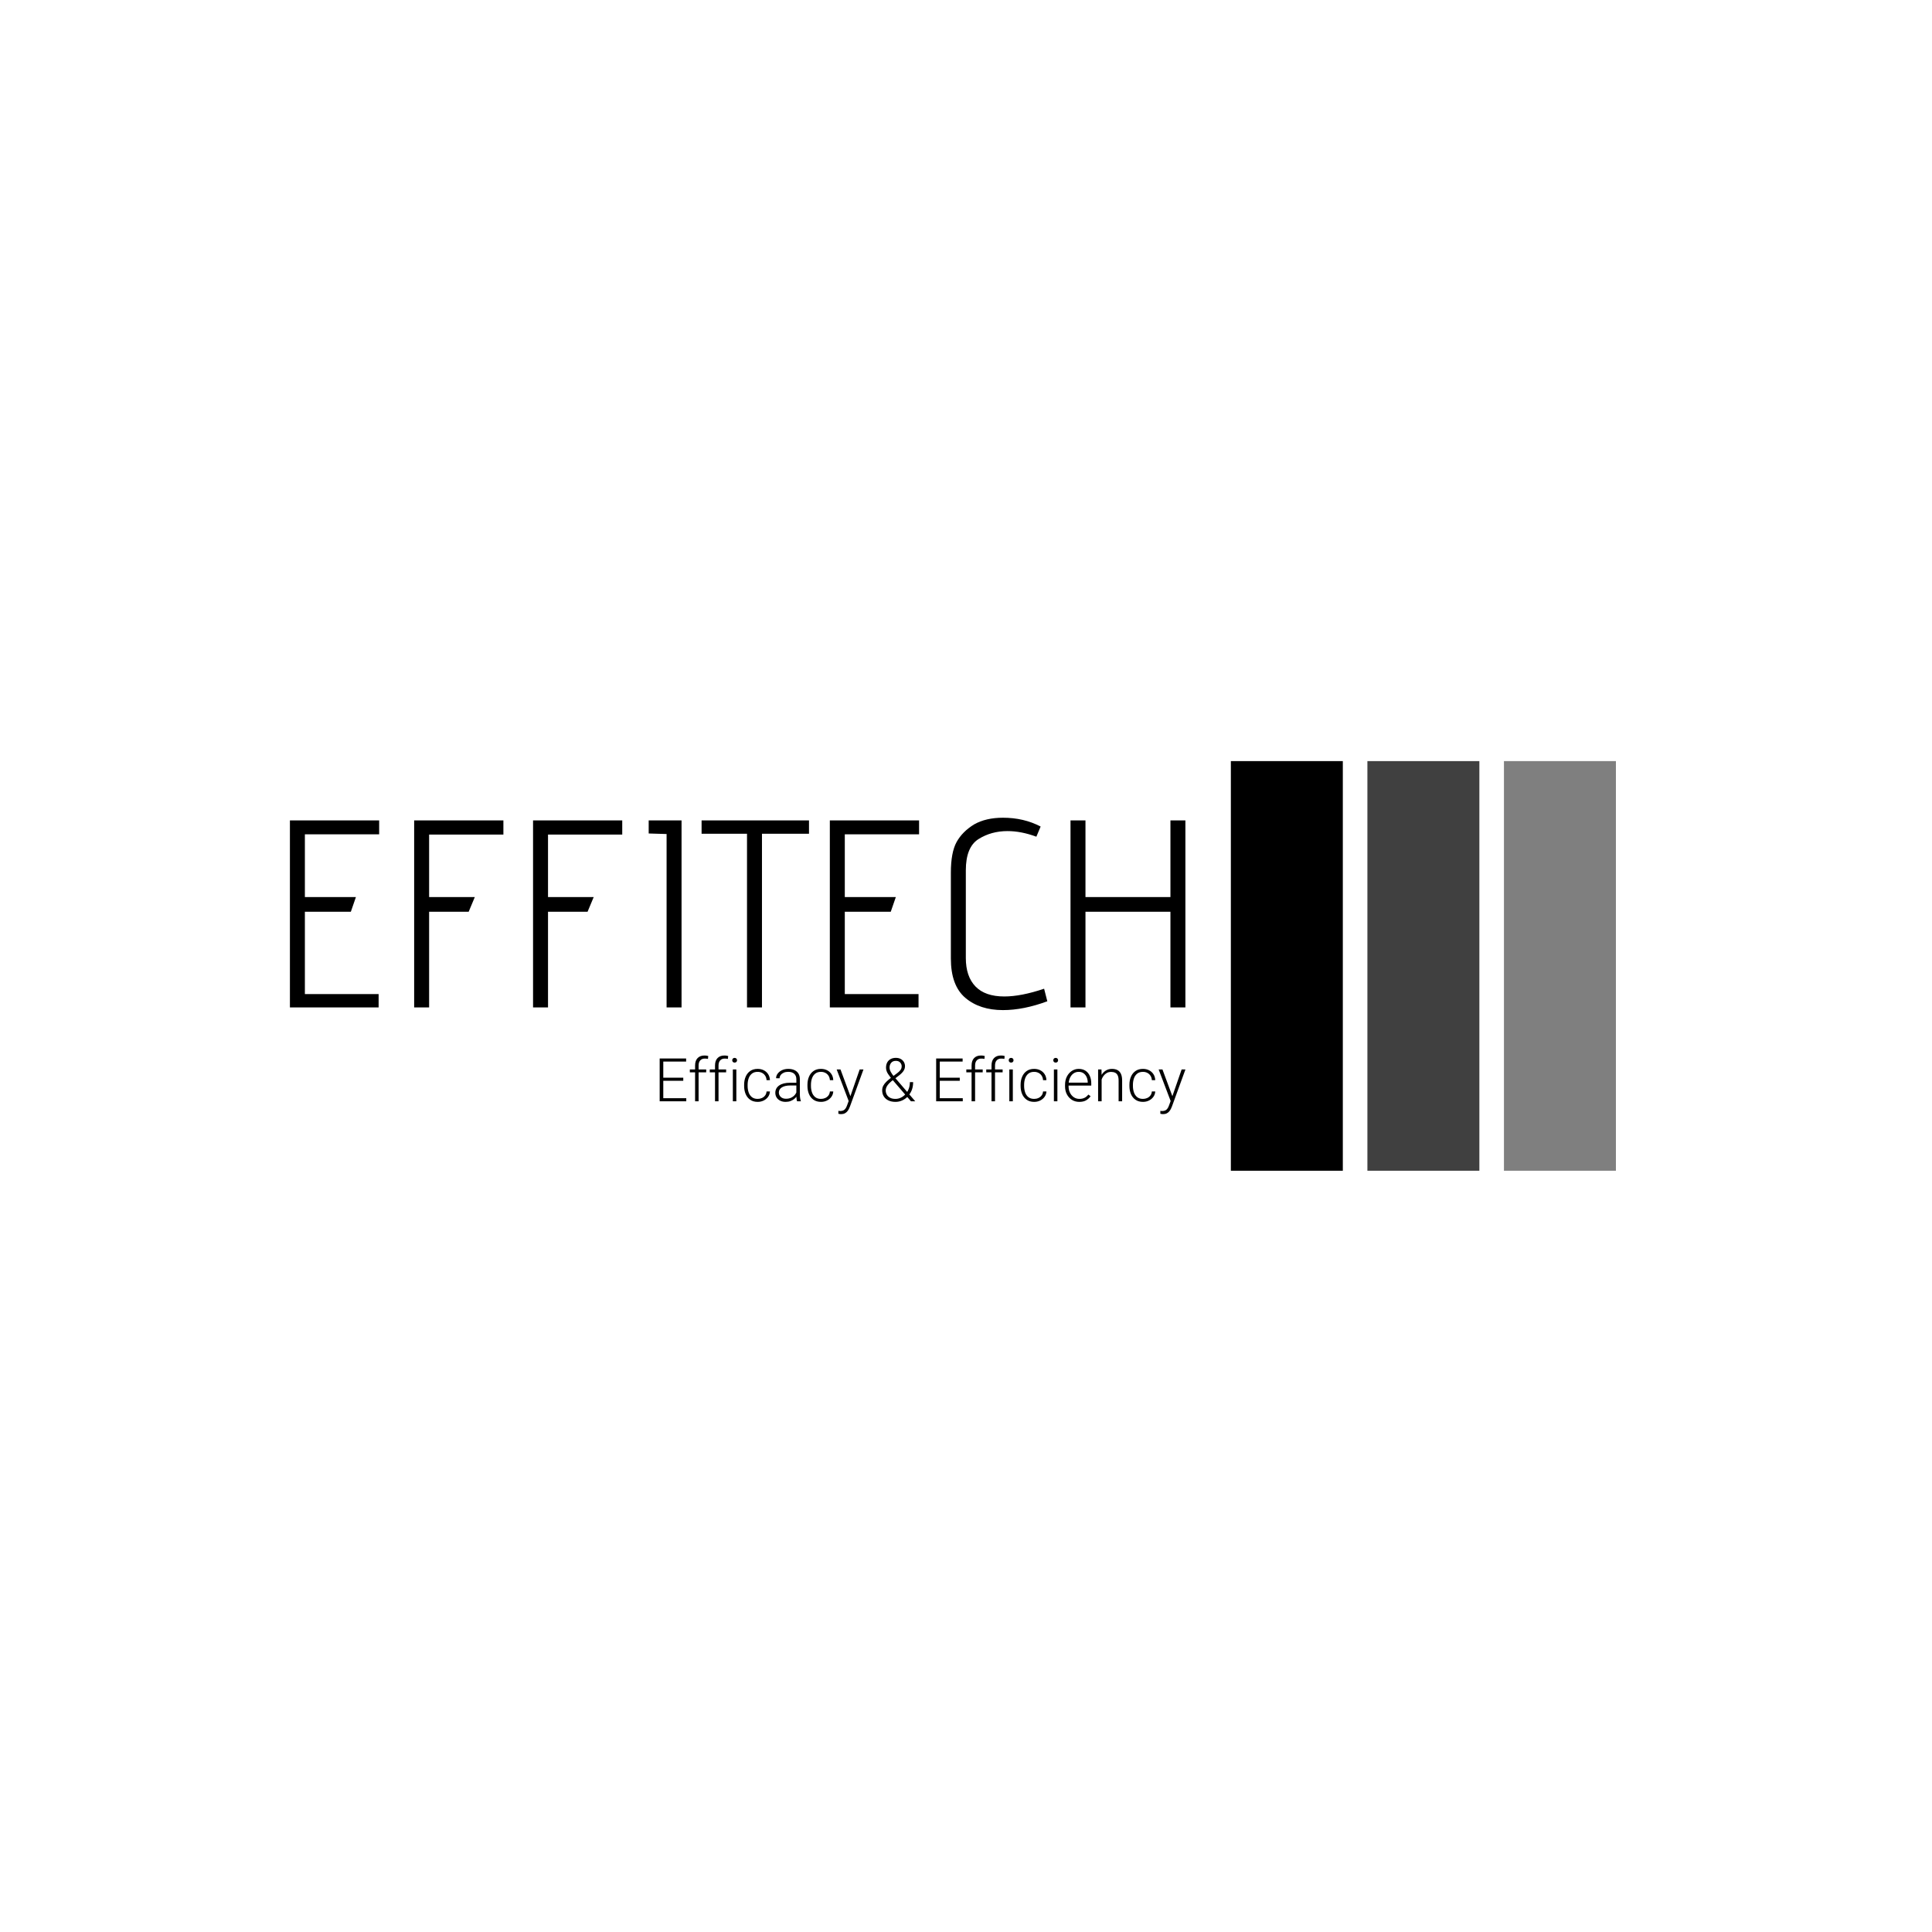
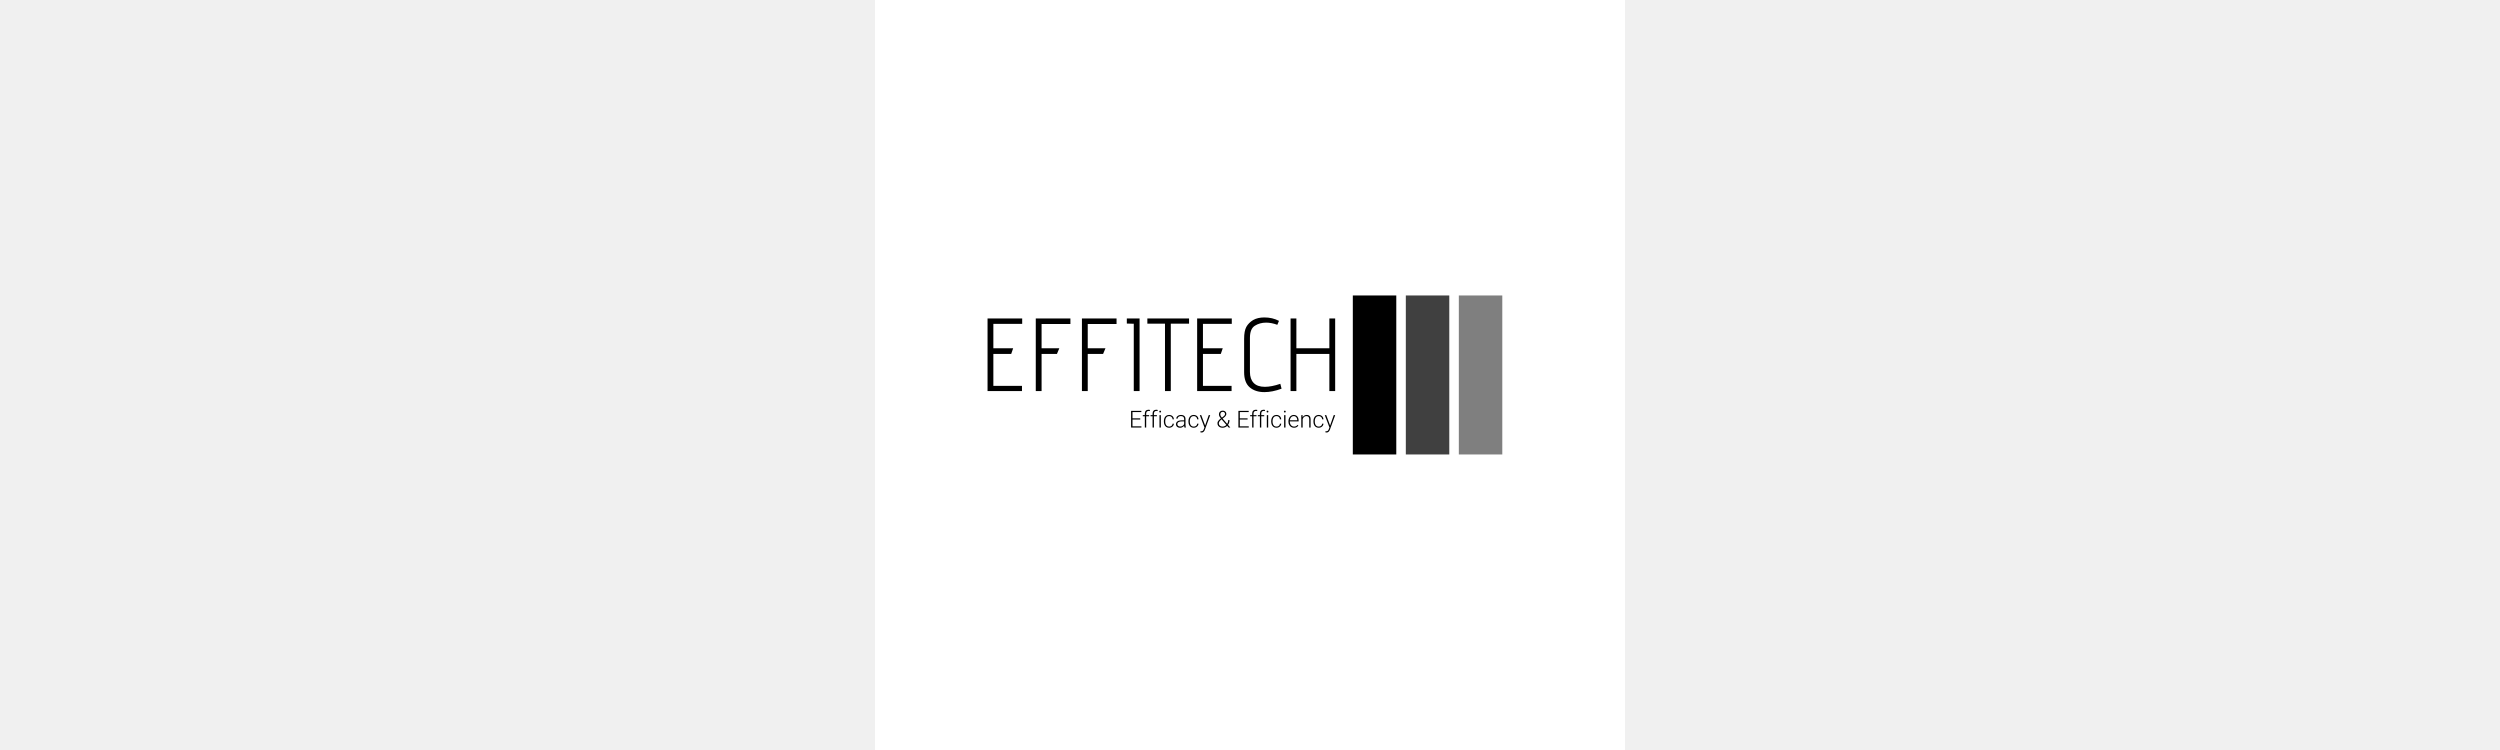
- <svg xmlns="http://www.w3.org/2000/svg" version="1.1" width="1000" height="1000" viewBox="0 0 1000 1000">
+ <svg xmlns="http://www.w3.org/2000/svg" version="1.1" width="400" height="120" viewBox="0 0 1000 1000">
  <rect width="1000" height="1000" fill="#ffffff" />
  <g transform="matrix(0.7,0,0,0.7,149.5758,393.9126)">
    <svg viewBox="0 0 396 120" data-background-color="#ffbe79" preserveAspectRatio="xMidYMid meet" height="303" width="1000">
      <defs />
      <g id="tight-bounds" transform="matrix(1,0,0,1,0.2400001,0.02118391)">
        <svg viewBox="0 0 395.52 119.958" height="119.958" width="395.52">
          <g>
            <svg viewBox="0 0 596.485 180.908" height="119.958" width="395.52">
              <g transform="matrix(1,0,0,1,0,25.00253)">
                <svg viewBox="0 0 395.52 130.903" height="130.903" width="395.52">
                  <g>
                    <svg viewBox="0 0 395.52 130.903" height="130.903" width="395.52">
                      <g>
                        <svg viewBox="0 0 395.52 84.957" height="84.957" width="395.52">
                          <g transform="matrix(1,0,0,1,0,0)">
                            <svg width="395.52" viewBox="3.9 -35.5 167.58 36" height="84.957" data-palette-color="#374151">
                              <path d="M3.9 0L3.9-35 20.6-35 20.6-32.4 6.7-32.4 6.7-20.65 16.25-20.65 15.3-17.9 6.7-17.9 6.7-2.5 20.5-2.5 20.5 0 3.9 0ZM27.15 0L27.15-35 43.85-35 43.85-32.35 29.95-32.35 29.95-20.65 38.5-20.65 37.35-17.9 29.95-17.9 29.95 0 27.15 0ZM49.4 0L49.4-35 66.09-35 66.09-32.35 52.2-32.35 52.2-20.65 60.75-20.65 59.6-17.9 52.2-17.9 52.2 0 49.4 0ZM74.39 0L74.39-32.45 71.04-32.55 71.04-35 77.19-35 77.19 0 74.39 0ZM89.44 0L89.44-32.5 80.94-32.5 80.94-35 101.04-35 101.04-32.5 92.24-32.5 92.24 0 89.44 0ZM104.94 0L104.94-35 121.64-35 121.64-32.4 107.74-32.4 107.74-20.65 117.29-20.65 116.34-17.9 107.74-17.9 107.74-2.5 121.54-2.5 121.54 0 104.94 0ZM145.64-1.15Q141.19 0.5 137.34 0.5L137.34 0.5Q132.99 0.5 130.29-1.8 127.59-4.1 127.59-9.15L127.59-9.15 127.59-25.2Q127.59-29 128.66-30.95 129.74-32.9 131.94-34.25L131.94-34.25Q134.14-35.5 137.34-35.5L137.34-35.5Q141.24-35.5 144.39-33.85L144.39-33.85 143.59-31.95Q140.74-33 138.19-33L138.19-33Q135.14-33 132.76-31.5 130.39-30 130.39-25.65L130.39-25.65 130.39-9.25Q130.39-5.8 132.19-3.93 133.99-2.05 137.59-2.05L137.59-2.05Q140.74-2.05 145.04-3.5L145.04-3.5 145.64-1.15ZM168.68 0L168.68-17.9 152.78-17.9 152.78 0 149.98 0 149.98-35 152.78-35 152.78-20.65 168.68-20.65 168.68-35 171.48-35 171.48 0 168.68 0Z" opacity="1" transform="matrix(1,0,0,1,0,0)" fill="#000000" class="undefined-text-0" data-fill-palette-color="primary" id="text-0" />
                            </svg>
                          </g>
                        </svg>
                      </g>
                      <g transform="matrix(1,0,0,1,163.3102,105.0128)">
                        <svg viewBox="0 0 232.21 25.891" height="25.891" width="232.21">
                          <g transform="matrix(1,0,0,1,0,0)">
                            <svg width="232.21" viewBox="4.52 -38.01 436.57 48.68" height="25.891" data-palette-color="#374151">
                              <path d="M26.61-2.54L26.61 0 6.62 0 6.62-2.54 26.61-2.54ZM7.52-35.55L7.52 0 4.52 0 4.52-35.55 7.52-35.55ZM24.12-19.6L24.12-17.04 6.62-17.04 6.62-19.6 24.12-19.6ZM26.49-35.55L26.49-32.98 6.62-32.98 6.62-35.55 26.49-35.55ZM36.84 0L33.93 0 33.93-29.71Q33.93-33.72 36.01-35.86 38.08-38.01 41.72-38.01L41.72-38.01Q42.5-38.01 43.3-37.93 44.09-37.84 44.85-37.6L44.85-37.6 44.63-35.18Q44.02-35.33 43.39-35.39 42.77-35.45 41.94-35.45L41.94-35.45Q39.57-35.45 38.21-33.95 36.84-32.45 36.84-29.71L36.84-29.71 36.84 0ZM43.16-26.42L43.16-24.02 29.56-24.02 29.56-26.42 43.16-26.42ZM53.39 0L50.48 0 50.48-29.71Q50.48-33.72 52.56-35.86 54.63-38.01 58.27-38.01L58.27-38.01Q59.05-38.01 59.85-37.93 60.64-37.84 61.4-37.6L61.4-37.6 61.18-35.18Q60.57-35.33 59.94-35.39 59.32-35.45 58.49-35.45L58.49-35.45Q56.12-35.45 54.76-33.95 53.39-32.45 53.39-29.71L53.39-29.71 53.39 0ZM59.71-26.42L59.71-24.02 46.11-24.02 46.11-26.42 59.71-26.42ZM68.18-26.42L68.18 0 65.28 0 65.28-26.42 68.18-26.42ZM64.76-34.06L64.76-34.06Q64.76-34.89 65.29-35.46 65.81-36.04 66.74-36.04L66.74-36.04Q67.69-36.04 68.23-35.46 68.77-34.89 68.77-34.06L68.77-34.06Q68.77-33.25 68.23-32.69 67.69-32.13 66.74-32.13L66.74-32.13Q65.81-32.13 65.29-32.69 64.76-33.25 64.76-34.06ZM85.9-1.98L85.9-1.98Q87.76-1.98 89.38-2.7 91.01-3.42 92.07-4.8 93.13-6.18 93.28-8.18L93.28-8.18 96.08-8.18Q95.96-5.66 94.55-3.7 93.13-1.73 90.87-0.62 88.61 0.49 85.9 0.49L85.9 0.49Q82.22 0.49 79.7-1.26 77.19-3 75.92-5.99 74.65-8.98 74.65-12.7L74.65-12.7 74.65-13.72Q74.65-17.46 75.93-20.43 77.21-23.41 79.71-25.16 82.22-26.9 85.88-26.9L85.88-26.9Q88.71-26.9 90.97-25.76 93.23-24.61 94.59-22.51 95.96-20.41 96.08-17.53L96.08-17.53 93.28-17.53Q93.15-19.65 92.15-21.2 91.15-22.75 89.52-23.6 87.88-24.44 85.88-24.44L85.88-24.44Q82.9-24.44 81.06-22.92 79.21-21.41 78.38-18.97 77.55-16.53 77.55-13.72L77.55-13.72 77.55-12.7Q77.55-9.89 78.38-7.43 79.21-4.98 81.06-3.48 82.9-1.98 85.9-1.98ZM118.01-4.74L118.01-18.36Q118.01-21.19 116.25-22.83 114.49-24.46 111.19-24.46L111.19-24.46Q109.14-24.46 107.54-23.74 105.94-23.02 105.03-21.81 104.11-20.61 104.11-19.12L104.11-19.12 101.18-19.14Q101.18-21.14 102.47-22.91 103.75-24.68 106.03-25.79 108.31-26.9 111.32-26.9L111.32-26.9Q114.15-26.9 116.31-25.95 118.47-25 119.7-23.1 120.93-21.19 120.93-18.31L120.93-18.31 120.93-5.54Q120.93-4.17 121.14-2.71 121.35-1.25 121.74-0.29L121.74-0.29 121.74 0 118.62 0Q118.32-0.88 118.16-2.21 118.01-3.54 118.01-4.74L118.01-4.74ZM118.69-15.38L118.74-13.13 113-13.13Q108.53-13.13 106.01-11.56 103.48-9.99 103.48-7.28L103.48-7.28Q103.48-5.13 105.08-3.61 106.68-2.1 109.41-2.1L109.41-2.1Q111.85-2.1 113.72-2.99 115.59-3.88 116.8-5.37 118.01-6.86 118.44-8.59L118.44-8.59 119.71-6.91Q119.4-5.69 118.55-4.41 117.71-3.13 116.37-2.01 115.03-0.9 113.21-0.21 111.39 0.49 109.09 0.49L109.09 0.49Q106.51 0.49 104.59-0.49 102.67-1.46 101.61-3.16 100.55-4.86 100.55-7.01L100.55-7.01Q100.55-10.91 103.78-13.15 107.02-15.38 112.61-15.38L112.61-15.38 118.69-15.38ZM138.49-1.98L138.49-1.98Q140.34-1.98 141.96-2.7 143.59-3.42 144.65-4.8 145.71-6.18 145.86-8.18L145.86-8.18 148.67-8.18Q148.54-5.66 147.13-3.7 145.71-1.73 143.45-0.62 141.2 0.49 138.49 0.49L138.49 0.49Q134.8 0.49 132.28-1.26 129.77-3 128.5-5.99 127.23-8.98 127.23-12.7L127.23-12.7 127.23-13.72Q127.23-17.46 128.51-20.43 129.79-23.41 132.3-25.16 134.8-26.9 138.46-26.9L138.46-26.9Q141.29-26.9 143.55-25.76 145.81-24.61 147.18-22.51 148.54-20.41 148.67-17.53L148.67-17.53 145.86-17.53Q145.74-19.65 144.74-21.2 143.74-22.75 142.1-23.6 140.46-24.44 138.46-24.44L138.46-24.44Q135.48-24.44 133.64-22.92 131.8-21.41 130.97-18.97 130.14-16.53 130.14-13.72L130.14-13.72 130.14-12.7Q130.14-9.89 130.97-7.43 131.8-4.98 133.64-3.48 135.48-1.98 138.49-1.98ZM162.34-2.64L170.59-26.42 173.74-26.42 162.56 4.25Q162.21 5.15 161.69 6.25 161.16 7.35 160.33 8.36 159.5 9.38 158.23 10.02 156.96 10.67 155.16 10.67L155.16 10.67Q154.84 10.67 154.4 10.62 153.96 10.57 153.55 10.5 153.13 10.42 152.91 10.35L152.91 10.35 152.91 7.91Q153.18 7.98 153.69 8.03 154.21 8.08 154.4 8.08L154.4 8.08Q156.79 8.08 158.08 6.87 159.36 5.66 160.16 3.3L160.16 3.3 162.34-2.64ZM154.67-26.42L163.09-3.71 163.87-0.68 161.73 0.51 151.5-26.42 154.67-26.42ZM196.17-19.17L201.88-23.46Q203.44-24.61 204.46-25.94 205.47-27.27 205.47-29.08L205.47-29.08Q205.47-30.81 204.23-32.19 202.98-33.57 200.64-33.57L200.64-33.57Q198.07-33.57 196.74-31.93 195.41-30.3 195.41-28.05L195.41-28.05Q195.41-26.29 196.46-24.33 197.51-22.36 199.42-20.17L199.42-20.17 216.73 0 213.19 0 198.46-17.11Q195.75-20.26 194.12-22.74 192.48-25.22 192.48-27.95L192.48-27.95Q192.48-30.47 193.48-32.28 194.48-34.08 196.32-35.07 198.15-36.06 200.64-36.06L200.64-36.06Q203.03-36.06 204.74-35.1 206.45-34.13 207.34-32.56 208.23-30.98 208.23-29.08L208.23-29.08Q208.23-27.49 207.53-26.12 206.84-24.76 205.75-23.65 204.67-22.53 203.49-21.61L203.49-21.61 196.97-16.63Q194.9-14.92 193.87-13.5 192.85-12.08 192.53-10.97 192.21-9.86 192.21-9.06L192.21-9.06Q192.21-7.2 193.09-5.58 193.97-3.96 195.78-2.97 197.58-1.98 200.34-1.98L200.34-1.98Q202.61-1.98 204.76-2.99 206.91-4 208.6-5.85 210.28-7.69 211.28-10.24 212.28-12.79 212.28-15.92L212.28-15.92 214.99-15.92Q214.99-12.45 213.98-9.64 212.97-6.84 211.01-4.69L211.01-4.69Q210.82-4.44 210.76-4.31 210.7-4.17 210.5-3.96L210.5-3.96Q208.55-1.9 205.91-0.71 203.27 0.49 200.34 0.49L200.34 0.49Q196.93 0.49 194.45-0.71 191.97-1.9 190.63-4.05 189.28-6.2 189.28-9.06L189.28-9.06Q189.28-11.21 190.2-12.93 191.12-14.65 192.68-16.16 194.24-17.68 196.17-19.17L196.17-19.17ZM256.2-2.54L256.2 0 236.2 0 236.2-2.54 256.2-2.54ZM237.11-35.55L237.11 0 234.1 0 234.1-35.55 237.11-35.55ZM253.71-19.6L253.71-17.04 236.2-17.04 236.2-19.6 253.71-19.6ZM256.08-35.55L256.08-32.98 236.2-32.98 236.2-35.55 256.08-35.55ZM266.43 0L263.52 0 263.52-29.71Q263.52-33.72 265.6-35.86 267.67-38.01 271.31-38.01L271.31-38.01Q272.09-38.01 272.88-37.93 273.68-37.84 274.43-37.6L274.43-37.6 274.21-35.18Q273.6-35.33 272.98-35.39 272.36-35.45 271.53-35.45L271.53-35.45Q269.16-35.45 267.79-33.95 266.43-32.45 266.43-29.71L266.43-29.71 266.43 0ZM272.75-26.42L272.75-24.02 259.15-24.02 259.15-26.42 272.75-26.42ZM282.98 0L280.07 0 280.07-29.71Q280.07-33.72 282.15-35.86 284.22-38.01 287.86-38.01L287.86-38.01Q288.64-38.01 289.43-37.93 290.23-37.84 290.98-37.6L290.98-37.6 290.76-35.18Q290.15-35.33 289.53-35.39 288.91-35.45 288.08-35.45L288.08-35.45Q285.71-35.45 284.34-33.95 282.98-32.45 282.98-29.71L282.98-29.71 282.98 0ZM289.3-26.42L289.3-24.02 275.7-24.02 275.7-26.42 289.3-26.42ZM297.77-26.42L297.77 0 294.86 0 294.86-26.42 297.77-26.42ZM294.35-34.06L294.35-34.06Q294.35-34.89 294.87-35.46 295.4-36.04 296.33-36.04L296.33-36.04Q297.28-36.04 297.82-35.46 298.35-34.89 298.35-34.06L298.35-34.06Q298.35-33.25 297.82-32.69 297.28-32.13 296.33-32.13L296.33-32.13Q295.4-32.13 294.87-32.69 294.35-33.25 294.35-34.06ZM315.49-1.98L315.49-1.98Q317.35-1.98 318.97-2.7 320.59-3.42 321.65-4.8 322.72-6.18 322.86-8.18L322.86-8.18 325.67-8.18Q325.55-5.66 324.13-3.7 322.72-1.73 320.46-0.62 318.2 0.49 315.49 0.49L315.49 0.49Q311.8 0.49 309.29-1.26 306.77-3 305.5-5.99 304.23-8.98 304.23-12.7L304.23-12.7 304.23-13.72Q304.23-17.46 305.52-20.43 306.8-23.41 309.3-25.16 311.8-26.9 315.47-26.9L315.47-26.9Q318.3-26.9 320.56-25.76 322.81-24.61 324.18-22.51 325.55-20.41 325.67-17.53L325.67-17.53 322.86-17.53Q322.74-19.65 321.74-21.2 320.74-22.75 319.1-23.6 317.47-24.44 315.47-24.44L315.47-24.44Q312.49-24.44 310.64-22.92 308.8-21.41 307.97-18.97 307.14-16.53 307.14-13.72L307.14-13.72 307.14-12.7Q307.14-9.89 307.97-7.43 308.8-4.98 310.64-3.48 312.49-1.98 315.49-1.98ZM334.77-26.42L334.77 0 331.87 0 331.87-26.42 334.77-26.42ZM331.36-34.06L331.36-34.06Q331.36-34.89 331.88-35.46 332.41-36.04 333.33-36.04L333.33-36.04Q334.29-36.04 334.82-35.46 335.36-34.89 335.36-34.06L335.36-34.06Q335.36-33.25 334.82-32.69 334.29-32.13 333.33-32.13L333.33-32.13Q332.41-32.13 331.88-32.69 331.36-33.25 331.36-34.06ZM352.96 0.49L352.96 0.49Q349.52 0.49 346.84-1.18 344.17-2.86 342.65-5.77 341.12-8.69 341.12-12.48L341.12-12.48 341.12-13.53Q341.12-17.6 342.69-20.61 344.27-23.61 346.84-25.26 349.42-26.9 352.42-26.9L352.42-26.9Q355.79-26.9 358.14-25.35 360.48-23.8 361.69-21.07 362.9-18.33 362.9-14.82L362.9-14.82 362.9-13.04 342.9-13.04 342.9-15.5 359.97-15.5 359.97-15.84Q359.92-18.07 359.08-20.02 358.23-21.97 356.57-23.21 354.91-24.44 352.42-24.44L352.42-24.44Q349.96-24.44 348.05-23.05 346.15-21.66 345.1-19.2 344.05-16.75 344.05-13.53L344.05-13.53 344.05-12.48Q344.05-9.55 345.18-7.18 346.32-4.81 348.37-3.39 350.42-1.98 353.08-1.98L353.08-1.98Q355.43-1.98 357.23-2.84 359.04-3.71 360.48-5.59L360.48-5.59 362.34-4.2Q361.04-2.27 358.78-0.89 356.52 0.49 352.96 0.49ZM371.51-20.78L371.51 0 368.58 0 368.58-26.42 371.39-26.42 371.51-20.78ZM370.88-14.87L369.56-15.6Q369.75-18.7 371.1-21.26 372.44-23.83 374.75-25.37 377.05-26.9 380.08-26.9L380.08-26.9Q382.74-26.9 384.62-25.93 386.5-24.95 387.52-22.81 388.53-20.68 388.53-17.19L388.53-17.19 388.53 0 385.6 0 385.6-17.21Q385.6-19.95 384.84-21.51 384.09-23.07 382.69-23.73 381.3-24.39 379.4-24.39L379.4-24.39Q377.3-24.39 375.72-23.47 374.15-22.56 373.09-21.11 372.03-19.65 371.46-17.99 370.9-16.33 370.88-14.87L370.88-14.87ZM405.84-1.98L405.84-1.98Q407.69-1.98 409.32-2.7 410.94-3.42 412-4.8 413.06-6.18 413.21-8.18L413.21-8.18 416.02-8.18Q415.89-5.66 414.48-3.7 413.06-1.73 410.8-0.62 408.55 0.49 405.84 0.49L405.84 0.49Q402.15 0.49 399.64-1.26 397.12-3 395.85-5.99 394.58-8.98 394.58-12.7L394.58-12.7 394.58-13.72Q394.58-17.46 395.86-20.43 397.14-23.41 399.65-25.16 402.15-26.9 405.81-26.9L405.81-26.9Q408.64-26.9 410.9-25.76 413.16-24.61 414.53-22.51 415.89-20.41 416.02-17.53L416.02-17.53 413.21-17.53Q413.09-19.65 412.09-21.2 411.09-22.75 409.45-23.6 407.81-24.44 405.81-24.44L405.81-24.44Q402.83-24.44 400.99-22.92 399.15-21.41 398.32-18.97 397.49-16.53 397.49-13.72L397.49-13.72 397.49-12.7Q397.49-9.89 398.32-7.43 399.15-4.98 400.99-3.48 402.83-1.98 405.84-1.98ZM429.69-2.64L437.94-26.42 441.09-26.42 429.91 4.25Q429.56 5.15 429.04 6.25 428.51 7.35 427.68 8.36 426.85 9.38 425.58 10.02 424.32 10.67 422.51 10.67L422.51 10.67Q422.19 10.67 421.75 10.62 421.31 10.57 420.9 10.5 420.48 10.42 420.26 10.35L420.26 10.35 420.26 7.91Q420.53 7.98 421.04 8.03 421.56 8.08 421.75 8.08L421.75 8.08Q424.14 8.08 425.43 6.87 426.71 5.66 427.51 3.3L427.51 3.3 429.69-2.64ZM422.02-26.42L430.44-3.71 431.22-0.68 429.08 0.51 418.85-26.42 422.02-26.42Z" opacity="1" transform="matrix(1,0,0,1,0,0)" fill="#000000" class="undefined-text-1" data-fill-palette-color="secondary" id="text-1" />
                            </svg>
                          </g>
                        </svg>
                      </g>
                    </svg>
                  </g>
                </svg>
              </g>
              <g transform="matrix(1,0,0,1,415.5762,0)">
                <svg viewBox="0 0 180.908 180.908" height="180.908" width="180.908">
                  <g data-palette-color="#374151">
                    <rect width="49.448" height="180.908" fill="#000000" stroke="transparent" data-fill-palette-color="accent" x="0" fill-opacity="1" />
                    <rect width="49.448" height="180.908" fill="#000000" stroke="transparent" data-fill-palette-color="accent" x="60.303" fill-opacity="0.75" />
                    <rect width="49.448" height="180.908" fill="#000000" stroke="transparent" data-fill-palette-color="accent" x="120.606" fill-opacity="0.5" />
                  </g>
                </svg>
              </g>
            </svg>
          </g>
        </svg>
        <rect width="395.52" height="119.958" fill="none" stroke="none" visibility="hidden" />
      </g>
    </svg>
  </g>
</svg>
